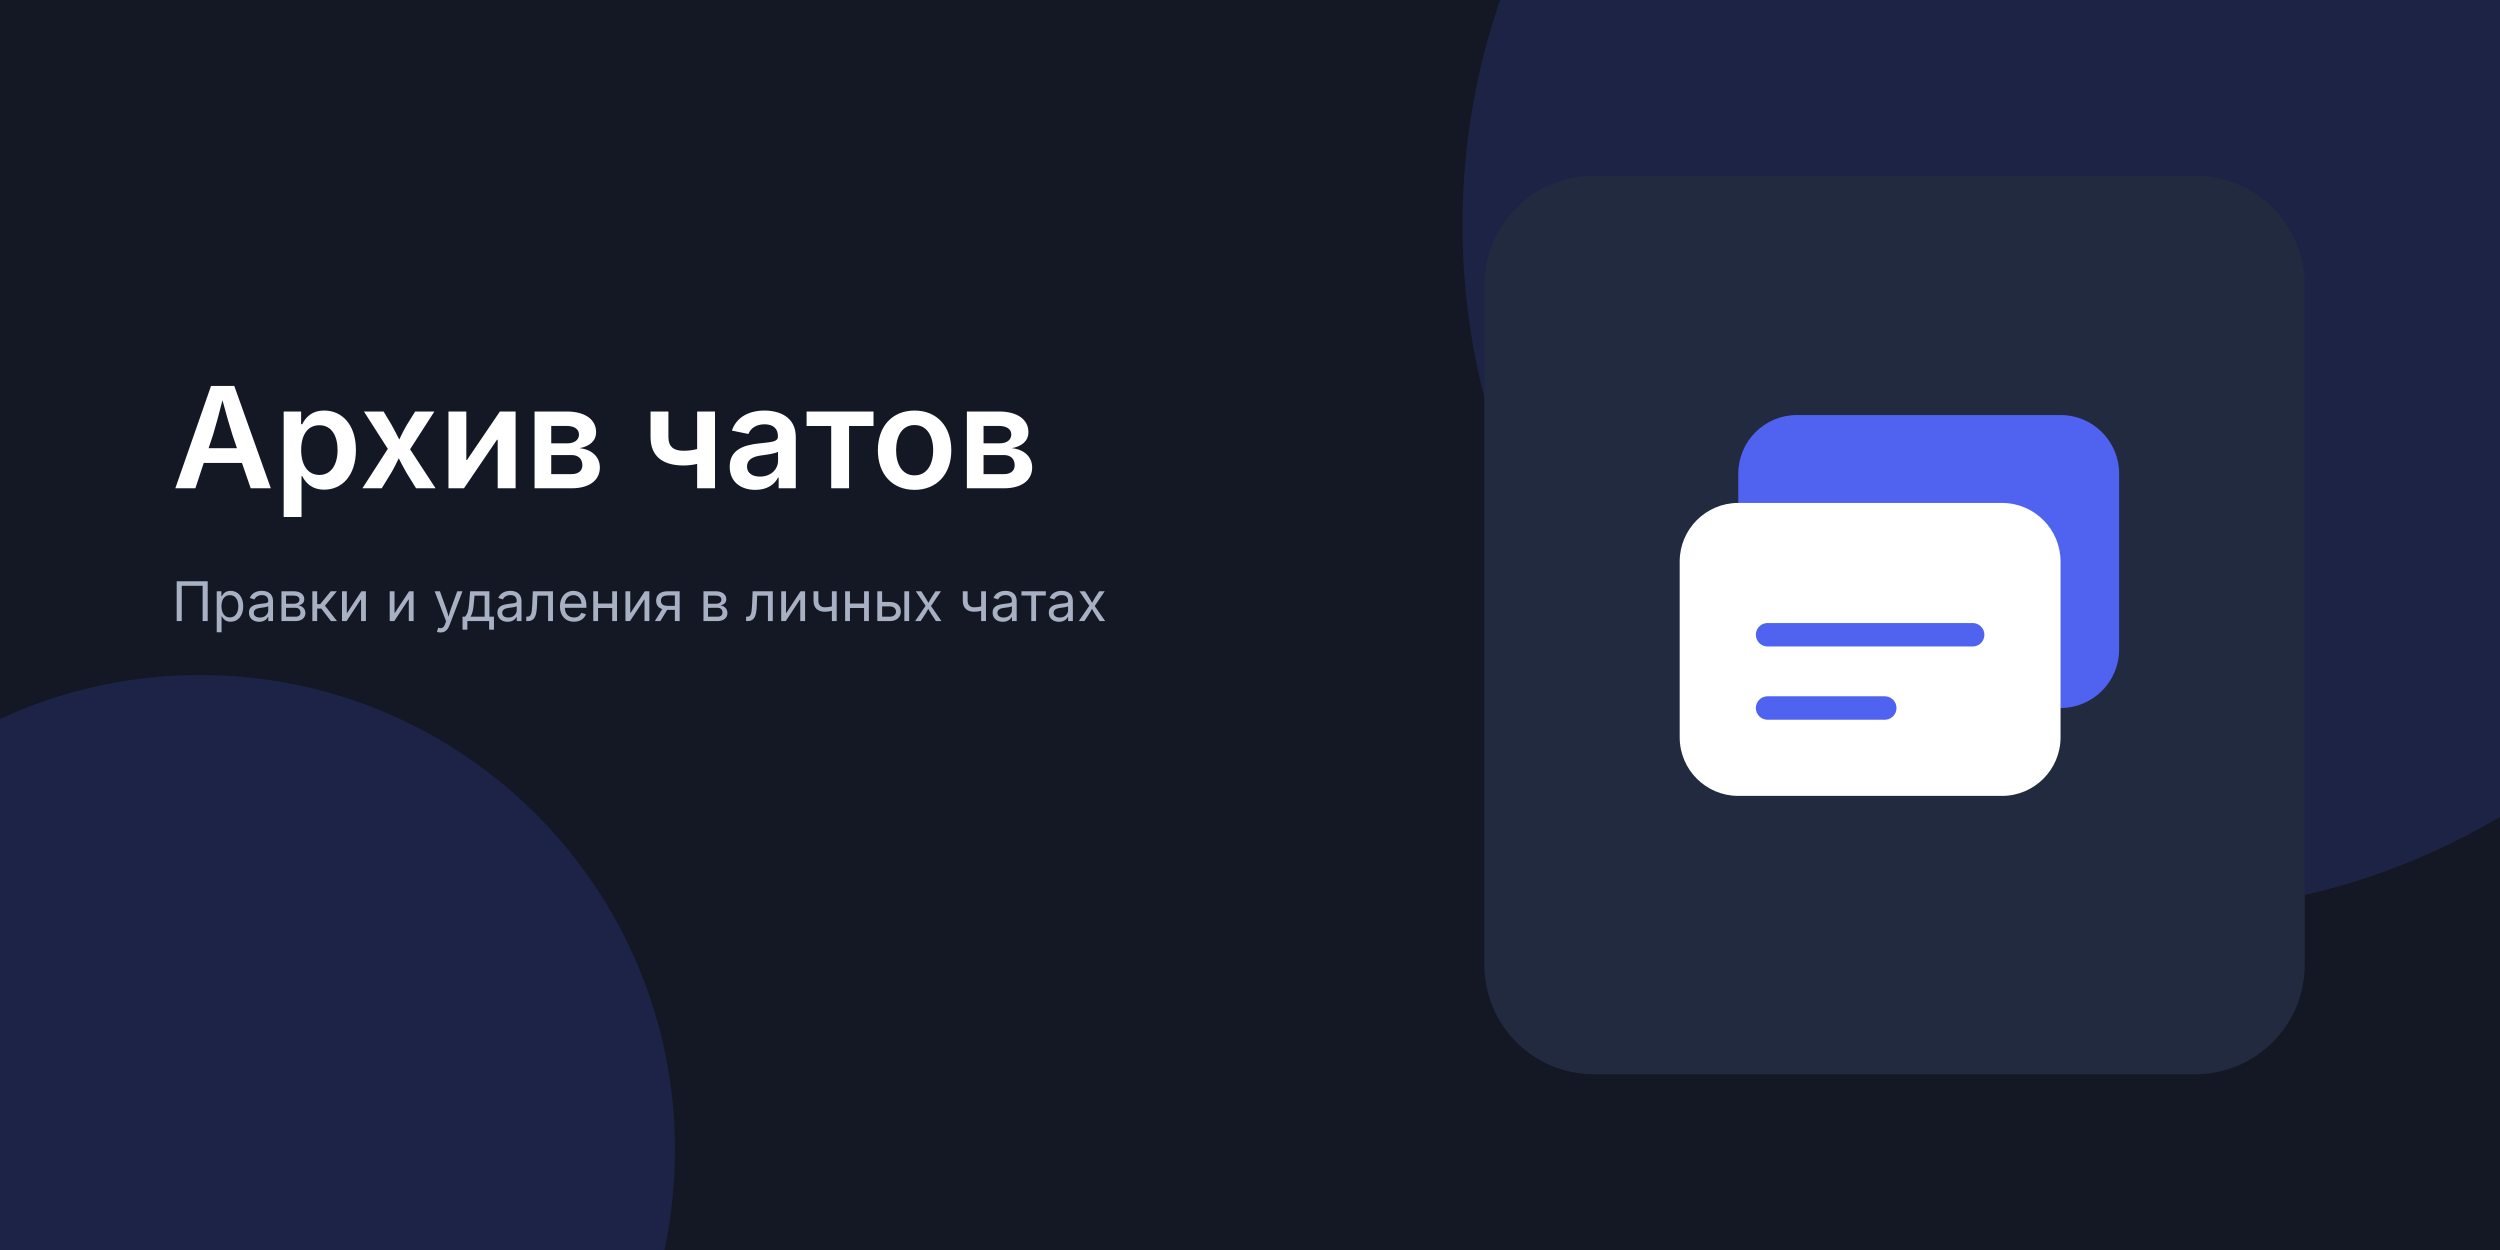
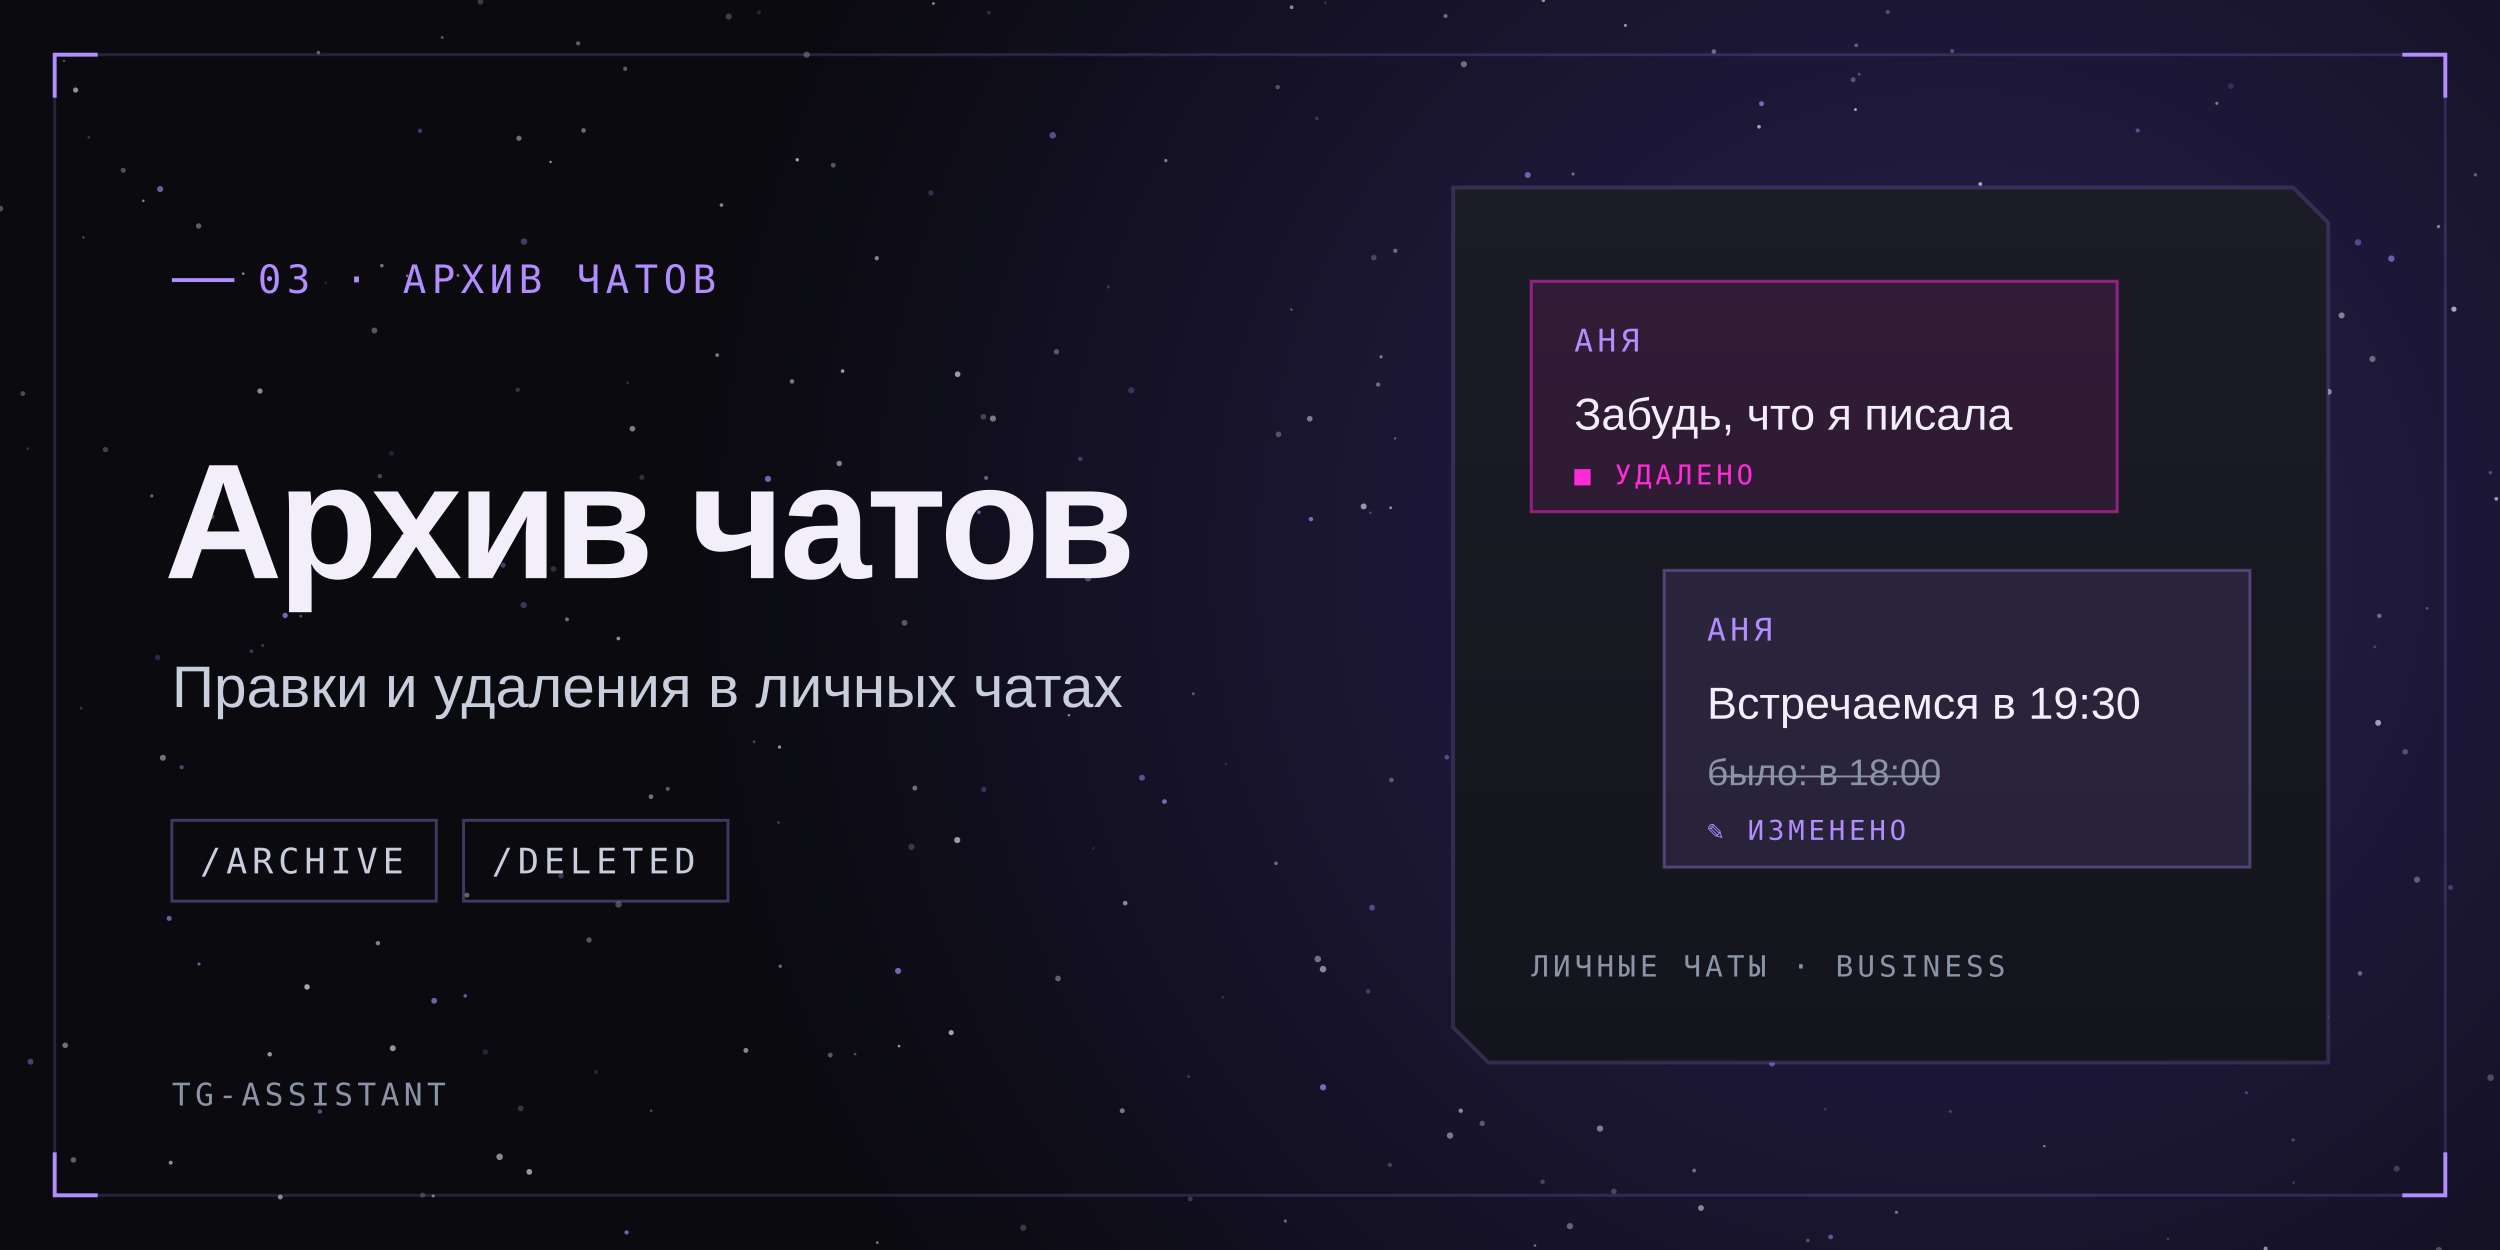
<svg xmlns="http://www.w3.org/2000/svg" width="1280" height="640" viewBox="0 0 1280 640">
-   <rect width="1280" height="640" fill="#141824" />
-   <circle cx="1100.8" cy="115.2" r="352.0" fill="#4F62F0" opacity="0.16" />
-   <circle cx="102.4" cy="588.8" r="243.2" fill="#3949C4" opacity="0.22" />
-   <rect x="760" y="90" width="420" height="460" rx="56" fill="#222A40" />
-   <text x="88" y="250" fill="#FFFFFF" font-family="Inter" font-weight="600" font-size="72">Архив чатов</text>
-   <text x="88" y="318" fill="#A8B0C4" font-family="Inter" font-weight="400" font-size="28">Правки и удаления в личных чатах</text>
-   <g transform="translate(830 160) scale(3.75)">
-     <rect x="16" y="14" width="52" height="40" rx="8" fill="#4F62F0" />
-     <rect x="8" y="26" width="52" height="40" rx="8" fill="#FFFFFF" />
-     <path d="M20 44h28M20 54h16" stroke="#4F62F0" stroke-width="3.2" stroke-linecap="round" />
-   </g>
+   <defs>
+     <linearGradient id="card" x1="0" y1="0" x2="0" y2="1">
+       <stop offset="0" stop-color="#1c1c27" />
+       <stop offset="1" stop-color="#14141c" />
+     </linearGradient>
+     <radialGradient id="glow" cx="0.5" cy="0.5" r="0.5">
+       <stop offset="0" stop-color="#7b5cff" stop-opacity="0.28" />
+       <stop offset="1" stop-color="#7b5cff" stop-opacity="0" />
+     </radialGradient>
+   </defs>
+   <rect width="1280" height="640" fill="#0a0a0f" />
+   <circle cx="998.4" cy="288" r="640" fill="url(#glow)" />
+   <circle cx="764.2" cy="191.5" r="1.20" fill="#f3effa" opacity="0.52" />
+   <circle cx="677.4" cy="556.7" r="1.61" fill="#b28dff" opacity="0.68" />
+   <circle cx="268.3" cy="123.7" r="1.69" fill="#b28dff" opacity="0.37" />
+   <circle cx="38.7" cy="46.1" r="1.34" fill="#f3effa" opacity="0.58" />
+   <circle cx="948.8" cy="40.8" r="1.28" fill="#f3effa" opacity="0.28" />
+   <circle cx="1142.2" cy="44.1" r="1.48" fill="#b28dff" opacity="0.19" />
+   <circle cx="917.1" cy="472.8" r="1.55" fill="#f3effa" opacity="0.60" />
+   <circle cx="950.4" cy="23.2" r="0.97" fill="#b28dff" opacity="0.51" />
+   <circle cx="490.3" cy="191.6" r="1.47" fill="#f3effa" opacity="0.62" />
+   <circle cx="714.4" cy="128.4" r="1.11" fill="#f3effa" opacity="0.39" />
+   <circle cx="381.9" cy="537.8" r="1.26" fill="#f3effa" opacity="0.54" />
+   <circle cx="751.2" cy="255.7" r="1.23" fill="#b28dff" opacity="0.22" />
+   <circle cx="756.8" cy="336.0" r="1.10" fill="#b28dff" opacity="0.41" />
+   <circle cx="101.9" cy="493.6" r="0.82" fill="#b28dff" opacity="0.61" />
+   <circle cx="773.0" cy="395.2" r="1.63" fill="#b28dff" opacity="0.42" />
+   <circle cx="503.7" cy="404.2" r="1.35" fill="#b28dff" opacity="0.28" />
+   <circle cx="790.2" cy="0.2" r="0.91" fill="#f3effa" opacity="0.56" />
+   <circle cx="553.1" cy="235.0" r="1.16" fill="#b28dff" opacity="0.33" />
+   <circle cx="1079.7" cy="181.0" r="1.25" fill="#b28dff" opacity="0.62" />
+   <circle cx="879.5" cy="287.0" r="0.79" fill="#f3effa" opacity="0.32" />
+   <circle cx="283.4" cy="291.3" r="1.45" fill="#f3effa" opacity="0.18" />
+   <circle cx="539.0" cy="69.3" r="1.69" fill="#b28dff" opacity="0.47" />
+   <circle cx="758.9" cy="575.2" r="1.39" fill="#f3effa" opacity="0.31" />
+   <circle cx="290.3" cy="317.1" r="1.03" fill="#f3effa" opacity="0.43" />
+   <circle cx="1208.3" cy="498.4" r="1.15" fill="#f3effa" opacity="0.37" />
+   <circle cx="747.9" cy="568.7" r="1.11" fill="#f3effa" opacity="0.55" />
+   <circle cx="1150.2" cy="559.5" r="0.80" fill="#b28dff" opacity="0.35" />
+   <circle cx="63.1" cy="87.2" r="1.33" fill="#f3effa" opacity="0.30" />
+   <circle cx="707.1" cy="182.7" r="0.80" fill="#f3effa" opacity="0.50" />
+   <circle cx="1174.1" cy="583.6" r="0.87" fill="#f3effa" opacity="0.24" />
+   <circle cx="1053.9" cy="214.0" r="0.94" fill="#f3effa" opacity="0.24" />
+   <circle cx="1081.2" cy="227.3" r="0.90" fill="#f3effa" opacity="0.42" />
+   <circle cx="711.6" cy="596.4" r="1.09" fill="#f3effa" opacity="0.22" />
+   <circle cx="748.2" cy="416.2" r="0.78" fill="#f3effa" opacity="0.56" />
+   <circle cx="749.5" cy="32.9" r="1.59" fill="#f3effa" opacity="0.40" />
+   <circle cx="1056.8" cy="483.7" r="0.77" fill="#f3effa" opacity="0.34" />
+   <circle cx="124.5" cy="140.1" r="0.67" fill="#f3effa" opacity="0.56" />
+   <circle cx="740.1" cy="8.2" r="1.05" fill="#f3effa" opacity="0.40" />
+   <circle cx="234.5" cy="141.0" r="0.78" fill="#f3effa" opacity="0.47" />
+   <circle cx="398.6" cy="421.1" r="0.74" fill="#f3effa" opacity="0.23" />
+   <circle cx="1267.4" cy="89.5" r="0.88" fill="#b28dff" opacity="0.53" />
+   <circle cx="559.8" cy="434.3" r="0.63" fill="#b28dff" opacity="0.18" />
+   <circle cx="154.0" cy="315.5" r="0.67" fill="#f3effa" opacity="0.34" />
+   <circle cx="195.5" cy="136.0" r="0.96" fill="#f3effa" opacity="0.44" />
+   <circle cx="1254.7" cy="454.4" r="1.26" fill="#b28dff" opacity="0.32" />
+   <circle cx="1015.5" cy="480.6" r="1.15" fill="#b28dff" opacity="0.54" />
+   <circle cx="951.9" cy="38.0" r="0.72" fill="#f3effa" opacity="0.29" />
+   <circle cx="333.3" cy="407.9" r="1.21" fill="#f3effa" opacity="0.45" />
+   <circle cx="1101.2" cy="324.8" r="0.74" fill="#f3effa" opacity="0.44" />
+   <circle cx="677.4" cy="496.2" r="1.69" fill="#f3effa" opacity="0.52" />
+   <circle cx="1126.2" cy="209.4" r="1.61" fill="#f3effa" opacity="0.62" />
+   <circle cx="1227.1" cy="598.4" r="1.55" fill="#f3effa" opacity="0.20" />
+   <circle cx="901.9" cy="53.1" r="1.26" fill="#b28dff" opacity="0.66" />
+   <circle cx="15.6" cy="543.6" r="1.53" fill="#b28dff" opacity="0.40" />
+   <circle cx="134.5" cy="330.5" r="0.66" fill="#f3effa" opacity="0.29" />
+   <circle cx="541.7" cy="501.0" r="1.46" fill="#f3effa" opacity="0.36" />
+   <circle cx="1050.5" cy="346.9" r="1.16" fill="#b28dff" opacity="0.47" />
+   <circle cx="674.2" cy="60.6" r="0.90" fill="#b28dff" opacity="0.26" />
+   <circle cx="405.5" cy="195.3" r="1.18" fill="#f3effa" opacity="0.45" />
+   <circle cx="742.4" cy="581.4" r="1.63" fill="#f3effa" opacity="0.46" />
+   <circle cx="950.0" cy="56.1" r="0.77" fill="#f3effa" opacity="0.65" />
+   <circle cx="832.2" cy="13.0" r="0.81" fill="#f3effa" opacity="0.57" />
+   <circle cx="928.3" cy="506.0" r="1.05" fill="#b28dff" opacity="0.29" />
+   <circle cx="857.7" cy="441.5" r="1.09" fill="#f3effa" opacity="0.30" />
+   <circle cx="373.1" cy="8.5" r="1.57" fill="#f3effa" opacity="0.23" />
+   <circle cx="503.5" cy="213.4" r="1.45" fill="#f3effa" opacity="0.24" />
+   <circle cx="265.7" cy="70.8" r="1.34" fill="#f3effa" opacity="0.43" />
+   <circle cx="1256.4" cy="158.3" r="1.35" fill="#f3effa" opacity="0.66" />
+   <circle cx="829.5" cy="438.6" r="1.24" fill="#f3effa" opacity="0.50" />
+   <circle cx="700.5" cy="507.6" r="1.16" fill="#b28dff" opacity="0.32" />
+   <circle cx="1275.2" cy="551.8" r="1.70" fill="#f3effa" opacity="0.25" />
+   <circle cx="849.3" cy="173.3" r="1.69" fill="#f3effa" opacity="0.28" />
+   <circle cx="1215.9" cy="331.2" r="0.79" fill="#f3effa" opacity="0.20" />
+   <circle cx="54.0" cy="230.2" r="1.36" fill="#f3effa" opacity="0.24" />
+   <circle cx="740.8" cy="387.7" r="1.20" fill="#b28dff" opacity="0.43" />
+   <circle cx="476.6" cy="98.8" r="1.33" fill="#b28dff" opacity="0.25" />
+   <circle cx="138.1" cy="539.8" r="1.16" fill="#f3effa" opacity="0.62" />
+   <circle cx="1207.3" cy="124.1" r="1.66" fill="#b28dff" opacity="0.41" />
+   <circle cx="386.1" cy="379.8" r="0.71" fill="#b28dff" opacity="0.40" />
+   <circle cx="216.4" cy="611.9" r="1.32" fill="#f3effa" opacity="0.21" />
+   <circle cx="769.1" cy="293.8" r="0.81" fill="#b28dff" opacity="0.50" />
+   <circle cx="83.4" cy="388.0" r="1.54" fill="#f3effa" opacity="0.46" />
+   <circle cx="166.8" cy="144.8" r="0.71" fill="#b28dff" opacity="0.18" />
+   <circle cx="41.5" cy="362.6" r="0.72" fill="#f3effa" opacity="0.20" />
+   <circle cx="1159.9" cy="98.2" r="0.97" fill="#b28dff" opacity="0.68" />
+   <circle cx="966.5" cy="6.2" r="1.09" fill="#f3effa" opacity="0.27" />
+   <circle cx="255.8" cy="592.3" r="1.67" fill="#f3effa" opacity="0.56" />
+   <circle cx="778.0" cy="532.3" r="1.33" fill="#f3effa" opacity="0.36" />
+   <circle cx="1013.9" cy="94.2" r="1.00" fill="#f3effa" opacity="0.65" />
+   <circle cx="369.4" cy="105.0" r="0.95" fill="#f3effa" opacity="0.53" />
+   <circle cx="490.1" cy="430.1" r="1.58" fill="#f3effa" opacity="0.62" />
+   <circle cx="866.1" cy="301.7" r="0.75" fill="#f3effa" opacity="0.38" />
+   <circle cx="408.2" cy="81.8" r="0.91" fill="#f3effa" opacity="0.63" />
+   <circle cx="758.8" cy="414.0" r="1.46" fill="#b28dff" opacity="0.62" />
+   <circle cx="701.7" cy="262.5" r="0.60" fill="#b28dff" opacity="0.43" />
+   <circle cx="466.7" cy="433.6" r="1.64" fill="#f3effa" opacity="0.19" />
+   <circle cx="506.3" cy="6.5" r="0.92" fill="#b28dff" opacity="0.25" />
+   <circle cx="944.4" cy="103.1" r="0.77" fill="#f3effa" opacity="0.26" />
+   <circle cx="803.8" cy="627.8" r="1.61" fill="#f3effa" opacity="0.36" />
+   <circle cx="788.3" cy="444.2" r="1.33" fill="#f3effa" opacity="0.54" />
+   <circle cx="32.8" cy="31.2" r="0.63" fill="#f3effa" opacity="0.31" />
+   <circle cx="1214.7" cy="183.8" r="1.61" fill="#f3effa" opacity="0.37" />
+   <circle cx="846.5" cy="121.6" r="0.96" fill="#f3effa" opacity="0.54" />
+   <circle cx="712.4" cy="399.4" r="1.17" fill="#f3effa" opacity="0.32" />
+   <circle cx="449.2" cy="636.2" r="0.65" fill="#f3effa" opacity="0.56" />
+   <circle cx="37.6" cy="593.9" r="1.41" fill="#f3effa" opacity="0.38" />
+   <circle cx="93.0" cy="392.8" r="1.09" fill="#b28dff" opacity="0.42" />
+   <circle cx="191.7" cy="169.2" r="1.52" fill="#f3effa" opacity="0.33" />
+   <circle cx="208.5" cy="141.2" r="0.68" fill="#f3effa" opacity="0.47" />
+   <circle cx="861.9" cy="214.3" r="1.21" fill="#b28dff" opacity="0.42" />
+   <circle cx="714.3" cy="224.5" r="0.61" fill="#f3effa" opacity="0.38" />
+   <circle cx="194.5" cy="243.8" r="1.15" fill="#f3effa" opacity="0.26" />
+   <circle cx="429.7" cy="237.3" r="1.41" fill="#f3effa" opacity="0.51" />
+   <circle cx="579.2" cy="199.8" r="1.63" fill="#b28dff" opacity="0.26" />
+   <circle cx="979.5" cy="353.5" r="1.36" fill="#b28dff" opacity="0.30" />
+   <circle cx="858.3" cy="197.0" r="1.45" fill="#f3effa" opacity="0.59" />
+   <circle cx="316.6" cy="326.9" r="0.97" fill="#f3effa" opacity="0.58" />
+   <circle cx="867.4" cy="599.3" r="1.00" fill="#f3effa" opacity="0.40" />
+   <circle cx="73.4" cy="102.8" r="0.64" fill="#f3effa" opacity="0.55" />
+   <circle cx="848.2" cy="198.3" r="1.62" fill="#f3effa" opacity="0.58" />
+   <circle cx="328.6" cy="244.4" r="1.26" fill="#f3effa" opacity="0.18" />
+   <circle cx="970.8" cy="267.0" r="0.90" fill="#f3effa" opacity="0.33" />
+   <circle cx="163.0" cy="26.9" r="0.95" fill="#f3effa" opacity="0.37" />
+   <circle cx="215.0" cy="67.0" r="1.14" fill="#b28dff" opacity="0.34" />
+   <circle cx="504.9" cy="244.7" r="1.05" fill="#f3effa" opacity="0.39" />
+   <circle cx="316.7" cy="463.1" r="1.66" fill="#f3effa" opacity="0.28" />
+   <circle cx="698.2" cy="259.3" r="1.53" fill="#f3effa" opacity="0.58" />
+   <circle cx="42.7" cy="121.6" r="0.67" fill="#b28dff" opacity="0.41" />
+   <circle cx="817.7" cy="505.6" r="1.46" fill="#f3effa" opacity="0.43" />
+   <circle cx="627.6" cy="391.2" r="0.66" fill="#b28dff" opacity="0.21" />
+   <circle cx="193.5" cy="482.9" r="1.13" fill="#f3effa" opacity="0.52" />
+   <circle cx="661.2" cy="158.5" r="0.66" fill="#f3effa" opacity="0.32" />
+   <circle cx="448.9" cy="132.2" r="1.12" fill="#f3effa" opacity="0.51" />
+   <circle cx="460.8" cy="260.7" r="0.62" fill="#b28dff" opacity="0.41" />
+   <circle cx="242.9" cy="348.9" r="1.17" fill="#f3effa" opacity="0.53" />
+   <circle cx="819.5" cy="253.2" r="1.50" fill="#f3effa" opacity="0.25" />
+   <circle cx="757.3" cy="159.8" r="1.22" fill="#f3effa" opacity="0.45" />
+   <circle cx="468.4" cy="403.5" r="1.27" fill="#f3effa" opacity="0.43" />
+   <circle cx="782.2" cy="89.6" r="1.54" fill="#b28dff" opacity="0.61" />
+   <circle cx="1102.2" cy="252.1" r="1.39" fill="#f3effa" opacity="0.42" />
+   <circle cx="477.9" cy="1.8" r="0.69" fill="#f3effa" opacity="0.60" />
+   <circle cx="819.2" cy="577.8" r="1.62" fill="#f3effa" opacity="0.48" />
+   <circle cx="1224.4" cy="132.4" r="1.64" fill="#b28dff" opacity="0.59" />
+   <circle cx="1037.9" cy="363.1" r="1.54" fill="#f3effa" opacity="0.29" />
+   <circle cx="487.0" cy="528.7" r="1.32" fill="#f3effa" opacity="0.65" />
+   <circle cx="805.4" cy="89.1" r="0.79" fill="#f3effa" opacity="0.41" />
+   <circle cx="238.2" cy="509.9" r="0.93" fill="#b28dff" opacity="0.58" />
+   <circle cx="900.6" cy="64.9" r="0.97" fill="#f3effa" opacity="0.63" />
+   <circle cx="321.3" cy="196.0" r="0.70" fill="#b28dff" opacity="0.26" />
+   <circle cx="860.7" cy="465.8" r="1.02" fill="#f3effa" opacity="0.61" />
+   <circle cx="626.1" cy="510.6" r="0.76" fill="#b28dff" opacity="0.21" />
+   <circle cx="413.0" cy="28.0" r="1.62" fill="#f3effa" opacity="0.28" />
+   <circle cx="323.8" cy="219.5" r="1.47" fill="#f3effa" opacity="0.49" />
+   <circle cx="108.3" cy="264.5" r="1.44" fill="#f3effa" opacity="0.28" />
+   <circle cx="271.0" cy="600.0" r="1.49" fill="#f3effa" opacity="0.61" />
+   <circle cx="1161.5" cy="101.5" r="0.92" fill="#f3effa" opacity="0.36" />
+   <circle cx="33.4" cy="535.2" r="1.46" fill="#f3effa" opacity="0.44" />
+   <circle cx="978.5" cy="449.4" r="1.52" fill="#f3effa" opacity="0.30" />
+   <circle cx="101.7" cy="115.7" r="1.39" fill="#f3effa" opacity="0.37" />
+   <circle cx="163.8" cy="569.1" r="1.15" fill="#b28dff" opacity="0.48" />
+   <circle cx="653.3" cy="442.0" r="0.92" fill="#f3effa" opacity="0.40" />
+   <circle cx="246.0" cy="0.9" r="1.45" fill="#f3effa" opacity="0.22" />
+   <circle cx="388.6" cy="6.3" r="1.00" fill="#b28dff" opacity="0.20" />
+   <circle cx="1007.9" cy="143.0" r="1.63" fill="#b28dff" opacity="0.54" />
+   <circle cx="463.1" cy="318.9" r="1.50" fill="#f3effa" opacity="0.33" />
+   <circle cx="459.8" cy="497.1" r="1.58" fill="#b28dff" opacity="0.66" />
+   <circle cx="143.5" cy="612.9" r="1.25" fill="#f3effa" opacity="0.54" />
+   <circle cx="584.7" cy="398.2" r="1.52" fill="#b28dff" opacity="0.49" />
+   <circle cx="239.1" cy="458.3" r="1.25" fill="#f3effa" opacity="0.38" />
+   <circle cx="320.1" cy="35.2" r="1.08" fill="#f3effa" opacity="0.37" />
+   <circle cx="157.2" cy="505.3" r="1.42" fill="#f3effa" opacity="0.68" />
+   <circle cx="1162.7" cy="532.0" r="1.14" fill="#f3effa" opacity="0.29" />
+   <circle cx="654.6" cy="222.4" r="1.43" fill="#f3effa" opacity="0.29" />
+   <circle cx="1160.5" cy="339.4" r="1.18" fill="#f3effa" opacity="0.41" />
+   <circle cx="925.6" cy="635.1" r="0.91" fill="#f3effa" opacity="0.30" />
+   <circle cx="822.2" cy="451.4" r="1.54" fill="#f3effa" opacity="0.38" />
+   <circle cx="268.1" cy="309.8" r="1.65" fill="#b28dff" opacity="0.31" />
+   <circle cx="1076.3" cy="469.0" r="0.79" fill="#b28dff" opacity="0.40" />
+   <circle cx="785.9" cy="637.7" r="0.68" fill="#f3effa" opacity="0.41" />
+   <circle cx="501.2" cy="262.3" r="0.93" fill="#b28dff" opacity="0.61" />
+   <circle cx="547.3" cy="366.2" r="0.64" fill="#f3effa" opacity="0.57" />
+   <circle cx="1138.9" cy="448.0" r="1.09" fill="#b28dff" opacity="0.41" />
+   <circle cx="998.6" cy="569.1" r="0.71" fill="#f3effa" opacity="0.25" />
+   <circle cx="508.4" cy="214.3" r="1.57" fill="#f3effa" opacity="0.48" />
+   <circle cx="945.0" cy="100.8" r="0.72" fill="#f3effa" opacity="0.66" />
+   <circle cx="367.2" cy="181.8" r="0.97" fill="#f3effa" opacity="0.50" />
+   <circle cx="877.2" cy="283.8" r="0.74" fill="#b28dff" opacity="0.27" />
+   <circle cx="200.4" cy="232.1" r="1.23" fill="#b28dff" opacity="0.19" />
+   <circle cx="82.0" cy="96.8" r="1.57" fill="#b28dff" opacity="0.61" />
+   <circle cx="14.2" cy="229.7" r="0.64" fill="#b28dff" opacity="0.29" />
+   <circle cx="937.3" cy="633.3" r="1.23" fill="#b28dff" opacity="0.52" />
+   <circle cx="674.7" cy="491.0" r="1.69" fill="#f3effa" opacity="0.42" />
+   <circle cx="907.3" cy="544.6" r="1.48" fill="#b28dff" opacity="0.50" />
+   <circle cx="974.6" cy="519.4" r="1.45" fill="#f3effa" opacity="0.38" />
+   <circle cx="1182.4" cy="417.5" r="1.30" fill="#f3effa" opacity="0.45" />
+   <circle cx="1094.5" cy="66.8" r="1.08" fill="#b28dff" opacity="0.45" />
+   <circle cx="1237.5" cy="450.4" r="1.57" fill="#f3effa" opacity="0.33" />
+   <circle cx="670.6" cy="214.4" r="1.46" fill="#f3effa" opacity="0.47" />
+   <circle cx="845.4" cy="166.8" r="1.50" fill="#f3effa" opacity="0.52" />
+   <circle cx="596.2" cy="410.4" r="1.21" fill="#b28dff" opacity="0.68" />
+   <circle cx="320.8" cy="631.0" r="1.11" fill="#b28dff" opacity="0.64" />
+   <circle cx="296.0" cy="22.2" r="1.06" fill="#f3effa" opacity="0.38" />
+   <circle cx="1031.4" cy="325.6" r="0.84" fill="#b28dff" opacity="0.61" />
+   <circle cx="281.9" cy="82.9" r="0.61" fill="#f3effa" opacity="0.64" />
+   <circle cx="654.2" cy="44.6" r="1.13" fill="#f3effa" opacity="0.29" />
+   <circle cx="611.0" cy="355.2" r="0.75" fill="#b28dff" opacity="0.51" />
+   <circle cx="1174.3" cy="605.5" r="0.70" fill="#f3effa" opacity="0.18" />
+   <circle cx="609.4" cy="613.9" r="1.20" fill="#f3effa" opacity="0.20" />
+   <circle cx="523.9" cy="628.6" r="1.63" fill="#f3effa" opacity="0.19" />
+   <circle cx="780.4" cy="334.3" r="0.82" fill="#f3effa" opacity="0.26" />
+   <circle cx="877.5" cy="26.4" r="1.20" fill="#f3effa" opacity="0.38" />
+   <circle cx="989.6" cy="474.6" r="1.01" fill="#f3effa" opacity="0.55" />
+   <circle cx="671.2" cy="265.8" r="1.15" fill="#b28dff" opacity="0.68" />
+   <circle cx="333.4" cy="568.7" r="0.72" fill="#b28dff" opacity="0.40" />
+   <circle cx="80.7" cy="336.6" r="1.43" fill="#b28dff" opacity="0.21" />
+   <circle cx="257.6" cy="289.4" r="1.28" fill="#b28dff" opacity="0.39" />
+   <circle cx="305.2" cy="548.9" r="1.07" fill="#b28dff" opacity="0.18" />
+   <circle cx="994.8" cy="202.3" r="1.15" fill="#b28dff" opacity="0.59" />
+   <circle cx="1278.1" cy="255.4" r="0.98" fill="#f3effa" opacity="0.59" />
+   <circle cx="596.9" cy="82.2" r="0.85" fill="#f3effa" opacity="0.48" />
+   <circle cx="966.1" cy="135.3" r="1.48" fill="#f3effa" opacity="0.20" />
+   <circle cx="874.0" cy="356.9" r="1.39" fill="#f3effa" opacity="0.27" />
+   <circle cx="746.0" cy="198.2" r="1.06" fill="#f3effa" opacity="0.34" />
+   <circle cx="1218.2" cy="315.3" r="1.12" fill="#f3effa" opacity="0.40" />
+   <circle cx="934.5" cy="567.8" r="0.83" fill="#b28dff" opacity="0.21" />
+   <circle cx="128.7" cy="333.4" r="0.91" fill="#b28dff" opacity="0.34" />
+   <circle cx="0.2" cy="106.8" r="1.47" fill="#f3effa" opacity="0.31" />
+   <circle cx="298.8" cy="66.8" r="1.20" fill="#f3effa" opacity="0.42" />
+   <circle cx="540.9" cy="180.1" r="1.38" fill="#f3effa" opacity="0.32" />
+   <circle cx="1073.3" cy="167.8" r="1.06" fill="#f3effa" opacity="0.39" />
+   <circle cx="940.4" cy="461.6" r="0.60" fill="#f3effa" opacity="0.60" />
+   <circle cx="393.2" cy="245.2" r="1.61" fill="#b28dff" opacity="0.65" />
+   <circle cx="971.3" cy="489.0" r="0.79" fill="#f3effa" opacity="0.42" />
+   <circle cx="703.4" cy="131.9" r="1.42" fill="#f3effa" opacity="0.23" />
+   <circle cx="1021.4" cy="513.3" r="0.70" fill="#f3effa" opacity="0.20" />
+   <circle cx="702.5" cy="464.7" r="1.50" fill="#b28dff" opacity="0.42" />
+   <circle cx="557.1" cy="296.1" r="1.67" fill="#b28dff" opacity="0.43" />
+   <circle cx="971.0" cy="620.7" r="0.87" fill="#f3effa" opacity="0.40" />
+   <circle cx="944.6" cy="248.1" r="1.47" fill="#b28dff" opacity="0.52" />
+   <circle cx="86.6" cy="470.2" r="1.31" fill="#b28dff" opacity="0.62" />
+   <circle cx="1248.7" cy="639.9" r="1.51" fill="#f3effa" opacity="0.26" />
+   <circle cx="301.6" cy="481.3" r="1.39" fill="#f3effa" opacity="0.32" />
+   <circle cx="925.8" cy="386.6" r="1.30" fill="#f3effa" opacity="0.20" />
+   <circle cx="890.9" cy="400.7" r="0.85" fill="#b28dff" opacity="0.55" />
+   <circle cx="1042.1" cy="277.0" r="1.19" fill="#b28dff" opacity="0.65" />
+   <circle cx="1198.9" cy="161.5" r="1.56" fill="#f3effa" opacity="0.49" />
+   <circle cx="431.4" cy="190.0" r="0.93" fill="#f3effa" opacity="0.64" />
+   <circle cx="1275.1" cy="242.0" r="0.90" fill="#b28dff" opacity="0.40" />
+   <circle cx="1174.9" cy="260.4" r="1.16" fill="#f3effa" opacity="0.51" />
+   <circle cx="362.2" cy="254.6" r="0.79" fill="#f3effa" opacity="0.44" />
+   <circle cx="567.5" cy="146.9" r="0.80" fill="#f3effa" opacity="0.19" />
+   <circle cx="999.5" cy="26.1" r="1.03" fill="#b28dff" opacity="0.44" />
+   <circle cx="826.3" cy="610.0" r="1.44" fill="#f3effa" opacity="0.24" />
+   <circle cx="266.6" cy="567.5" r="1.47" fill="#f3effa" opacity="0.19" />
+   <circle cx="1192.3" cy="200.6" r="1.55" fill="#f3effa" opacity="0.53" />
+   <circle cx="1231.5" cy="384.9" r="1.43" fill="#f3effa" opacity="0.27" />
+   <circle cx="399.5" cy="494.7" r="0.88" fill="#f3effa" opacity="0.42" />
+   <circle cx="789.8" cy="605.1" r="1.16" fill="#f3effa" opacity="0.22" />
+   <circle cx="426.6" cy="84.6" r="1.23" fill="#f3effa" opacity="0.33" />
+   <circle cx="857.3" cy="399.6" r="1.36" fill="#b28dff" opacity="0.35" />
+   <circle cx="661.3" cy="3.7" r="0.97" fill="#f3effa" opacity="0.55" />
+   <circle cx="11.7" cy="201.5" r="1.24" fill="#f3effa" opacity="0.29" />
+   <circle cx="460.3" cy="535.6" r="0.67" fill="#f3effa" opacity="0.64" />
+   <circle cx="712.0" cy="260.0" r="0.75" fill="#f3effa" opacity="0.55" />
+   <circle cx="989.0" cy="460.1" r="0.79" fill="#b28dff" opacity="0.67" />
+   <circle cx="901.9" cy="408.1" r="1.40" fill="#f3effa" opacity="0.64" />
+   <circle cx="1217.6" cy="370.1" r="1.53" fill="#f3effa" opacity="0.62" />
+   <circle cx="1176.9" cy="418.9" r="1.43" fill="#f3effa" opacity="0.56" />
+   <circle cx="425.1" cy="540.2" r="1.26" fill="#f3effa" opacity="0.33" />
+   <circle cx="87.4" cy="595.3" r="1.03" fill="#f3effa" opacity="0.58" />
+   <circle cx="226.4" cy="19.2" r="0.69" fill="#f3effa" opacity="0.38" />
+   <circle cx="992.9" cy="519.9" r="1.41" fill="#f3effa" opacity="0.35" />
+   <circle cx="399.1" cy="382.5" r="0.85" fill="#f3effa" opacity="0.60" />
+   <circle cx="1030.5" cy="384.6" r="1.44" fill="#b28dff" opacity="0.56" />
+   <circle cx="897.9" cy="324.5" r="1.33" fill="#f3effa" opacity="0.23" />
+   <circle cx="1110.0" cy="634.4" r="0.72" fill="#f3effa" opacity="0.20" />
+   <circle cx="608.6" cy="551.2" r="0.78" fill="#f3effa" opacity="0.19" />
+   <circle cx="222.3" cy="512.4" r="1.49" fill="#b28dff" opacity="0.65" />
+   <circle cx="574.6" cy="568.7" r="1.28" fill="#f3effa" opacity="0.46" />
+   <circle cx="935.5" cy="361.4" r="1.46" fill="#b28dff" opacity="0.40" />
+   <circle cx="341.9" cy="403.9" r="1.04" fill="#f3effa" opacity="0.37" />
+   <circle cx="922.5" cy="322.5" r="0.69" fill="#b28dff" opacity="0.37" />
+   <circle cx="658.1" cy="625.2" r="0.84" fill="#f3effa" opacity="0.39" />
+   <circle cx="265.1" cy="199.6" r="1.14" fill="#f3effa" opacity="0.18" />
+   <circle cx="146.0" cy="315.1" r="1.39" fill="#b28dff" opacity="0.67" />
+   <circle cx="287.2" cy="448.5" r="1.36" fill="#b28dff" opacity="0.32" />
+   <circle cx="1083.2" cy="393.1" r="0.68" fill="#b28dff" opacity="0.44" />
+   <circle cx="837.1" cy="199.3" r="1.16" fill="#f3effa" opacity="0.52" />
+   <circle cx="206.5" cy="274.8" r="1.36" fill="#f3effa" opacity="0.47" />
+   <circle cx="705.6" cy="196.9" r="1.08" fill="#f3effa" opacity="0.41" />
+   <circle cx="221.8" cy="612.3" r="0.77" fill="#f3effa" opacity="0.51" />
+   <circle cx="1155.7" cy="129.1" r="0.97" fill="#f3effa" opacity="0.64" />
+   <circle cx="1046.7" cy="586.8" r="0.63" fill="#f3effa" opacity="0.50" />
+   <circle cx="820.9" cy="452.2" r="1.58" fill="#f3effa" opacity="0.50" />
+   <circle cx="779.0" cy="318.4" r="1.04" fill="#b28dff" opacity="0.30" />
+   <circle cx="1191.4" cy="520.8" r="0.90" fill="#b28dff" opacity="0.34" />
+   <circle cx="882.9" cy="442.3" r="0.75" fill="#b28dff" opacity="0.64" />
+   <circle cx="1048.7" cy="171.6" r="1.32" fill="#f3effa" opacity="0.48" />
+   <circle cx="437.8" cy="539.7" r="0.68" fill="#b28dff" opacity="0.45" />
+   <circle cx="77.7" cy="253.9" r="0.83" fill="#f3effa" opacity="0.41" />
+   <circle cx="870.9" cy="618.5" r="1.48" fill="#f3effa" opacity="0.53" />
+   <circle cx="678.6" cy="1.4" r="0.62" fill="#f3effa" opacity="0.19" />
+   <circle cx="1046.6" cy="309.5" r="1.55" fill="#f3effa" opacity="0.36" />
+   <circle cx="133.1" cy="200.2" r="1.36" fill="#f3effa" opacity="0.55" />
+   <circle cx="869.6" cy="327.7" r="1.21" fill="#b28dff" opacity="0.66" />
+   <circle cx="1242.7" cy="311.5" r="0.75" fill="#f3effa" opacity="0.25" />
+   <circle cx="45.5" cy="70.3" r="0.71" fill="#b28dff" opacity="0.30" />
+   <circle cx="1160.0" cy="639.3" r="1.08" fill="#f3effa" opacity="0.57" />
+   <circle cx="576.1" cy="462.4" r="1.19" fill="#f3effa" opacity="0.54" />
+   <circle cx="1248.5" cy="116.0" r="0.90" fill="#f3effa" opacity="0.47" />
+   <circle cx="1098.8" cy="224.8" r="1.25" fill="#f3effa" opacity="0.51" />
+   <circle cx="201.1" cy="536.7" r="1.54" fill="#f3effa" opacity="0.59" />
+   <circle cx="1135.0" cy="52.9" r="0.81" fill="#f3effa" opacity="0.45" />
+   <circle cx="870.7" cy="300.0" r="1.09" fill="#b28dff" opacity="0.26" />
+   <circle cx="248.5" cy="538.6" r="1.41" fill="#b28dff" opacity="0.19" />
+   <rect x="28" y="28" width="1224" height="584" fill="none" stroke="rgb(178 141 255 / 0.18)" stroke-width="1.5" />
+   <path d="M28 50V28H50" fill="none" stroke="#b28dff" stroke-width="2" />
+   <path d="M1252 50V28H1230" fill="none" stroke="#b28dff" stroke-width="2" />
+   <path d="M28 590V612H50" fill="none" stroke="#b28dff" stroke-width="2" />
+   <path d="M1252 590V612H1230" fill="none" stroke="#b28dff" stroke-width="2" />
+   <rect x="88" y="142.4" width="32" height="2" fill="#b28dff" />
+   <text x="132" y="150" font-family="'Geist Mono', ui-monospace, monospace" font-size="20" font-weight="400" letter-spacing="2.8" fill="#b28dff" text-anchor="start">03 · АРХИВ ЧАТОВ</text>
+   <text x="84" y="296" font-family="'Space Grotesk', Arimo, Arial, sans-serif" font-size="84" font-weight="600" letter-spacing="-2.52" fill="#f3effa" text-anchor="start">Архив чатов</text>
+   <text x="88" y="362" font-family="Arial, Arimo, sans-serif" font-size="30" font-weight="400" letter-spacing="0" fill="#c8cedb" text-anchor="start">Правки и удаления в личных чатах</text>
+   <rect x="88" y="420" width="135.36" height="41.4" fill="none" stroke="rgb(178 141 255 / 0.34)" stroke-width="1.5" />
+   <text x="102.4" y="447.18" font-family="'Geist Mono', ui-monospace, monospace" font-size="18" font-weight="400" letter-spacing="2.52" fill="#c8cedb" text-anchor="start">/ARCHIVE</text>
+   <rect x="237.36" y="420" width="135.36" height="41.4" fill="none" stroke="rgb(178 141 255 / 0.34)" stroke-width="1.5" />
+   <text x="251.76" y="447.18" font-family="'Geist Mono', ui-monospace, monospace" font-size="18" font-weight="400" letter-spacing="2.52" fill="#c8cedb" text-anchor="start">/DELETED</text>
+   <text x="88" y="566" font-family="'Geist Mono', ui-monospace, monospace" font-size="16" font-weight="400" letter-spacing="2.24" fill="#8b93a7" text-anchor="start">TG-ASSISTANT</text>
+   <path d="M744 96H1174L1192 114V544H762L744 526Z" fill="url(#card)" stroke="rgb(178 141 255 / 0.18)" stroke-width="2" />
+   <rect x="784" y="144" width="300" height="118" fill="rgb(255 43 214 / 0.1)" stroke="rgb(255 43 214 / 0.5)" stroke-width="1.5" />
+   <text x="806" y="180" font-family="'Geist Mono', ui-monospace, monospace" font-size="16" font-weight="400" letter-spacing="2.24" fill="#b28dff" text-anchor="start">АНЯ</text>
+   <text x="806" y="220" font-family="Arial, Arimo, sans-serif" font-size="23" font-weight="400" letter-spacing="0" fill="#f3effa" text-anchor="start">Забудь, что я писала</text>
+   <text x="806" y="248" font-family="'Geist Mono', ui-monospace, monospace" font-size="14" font-weight="400" letter-spacing="1.96" fill="#ff2bd6" text-anchor="start">■ УДАЛЕНО</text>
+   <rect x="852" y="292" width="300" height="152" fill="rgb(178 141 255 / 0.12)" stroke="rgb(178 141 255 / 0.34)" stroke-width="1.5" />
+   <text x="874" y="328" font-family="'Geist Mono', ui-monospace, monospace" font-size="16" font-weight="400" letter-spacing="2.24" fill="#b28dff" text-anchor="start">АНЯ</text>
+   <text x="874" y="368" font-family="Arial, Arimo, sans-serif" font-size="23" font-weight="400" letter-spacing="0" fill="#f3effa" text-anchor="start">Встречаемся в 19:30</text>
+   <text x="874" y="402" font-family="Arial, Arimo, sans-serif" font-size="19" font-weight="400" letter-spacing="0" fill="#8b93a7" text-anchor="start" text-decoration="line-through">было: в 18:00</text>
+   <text x="874" y="430" font-family="'Geist Mono', ui-monospace, monospace" font-size="14" font-weight="400" letter-spacing="1.96" fill="#b28dff" text-anchor="start">✎ ИЗМЕНЕНО</text>
+   <text x="784" y="500" font-family="'Geist Mono', ui-monospace, monospace" font-size="15" font-weight="400" letter-spacing="2.1" fill="#8b93a7" text-anchor="start">ЛИЧНЫЕ ЧАТЫ · BUSINESS</text>
</svg>
